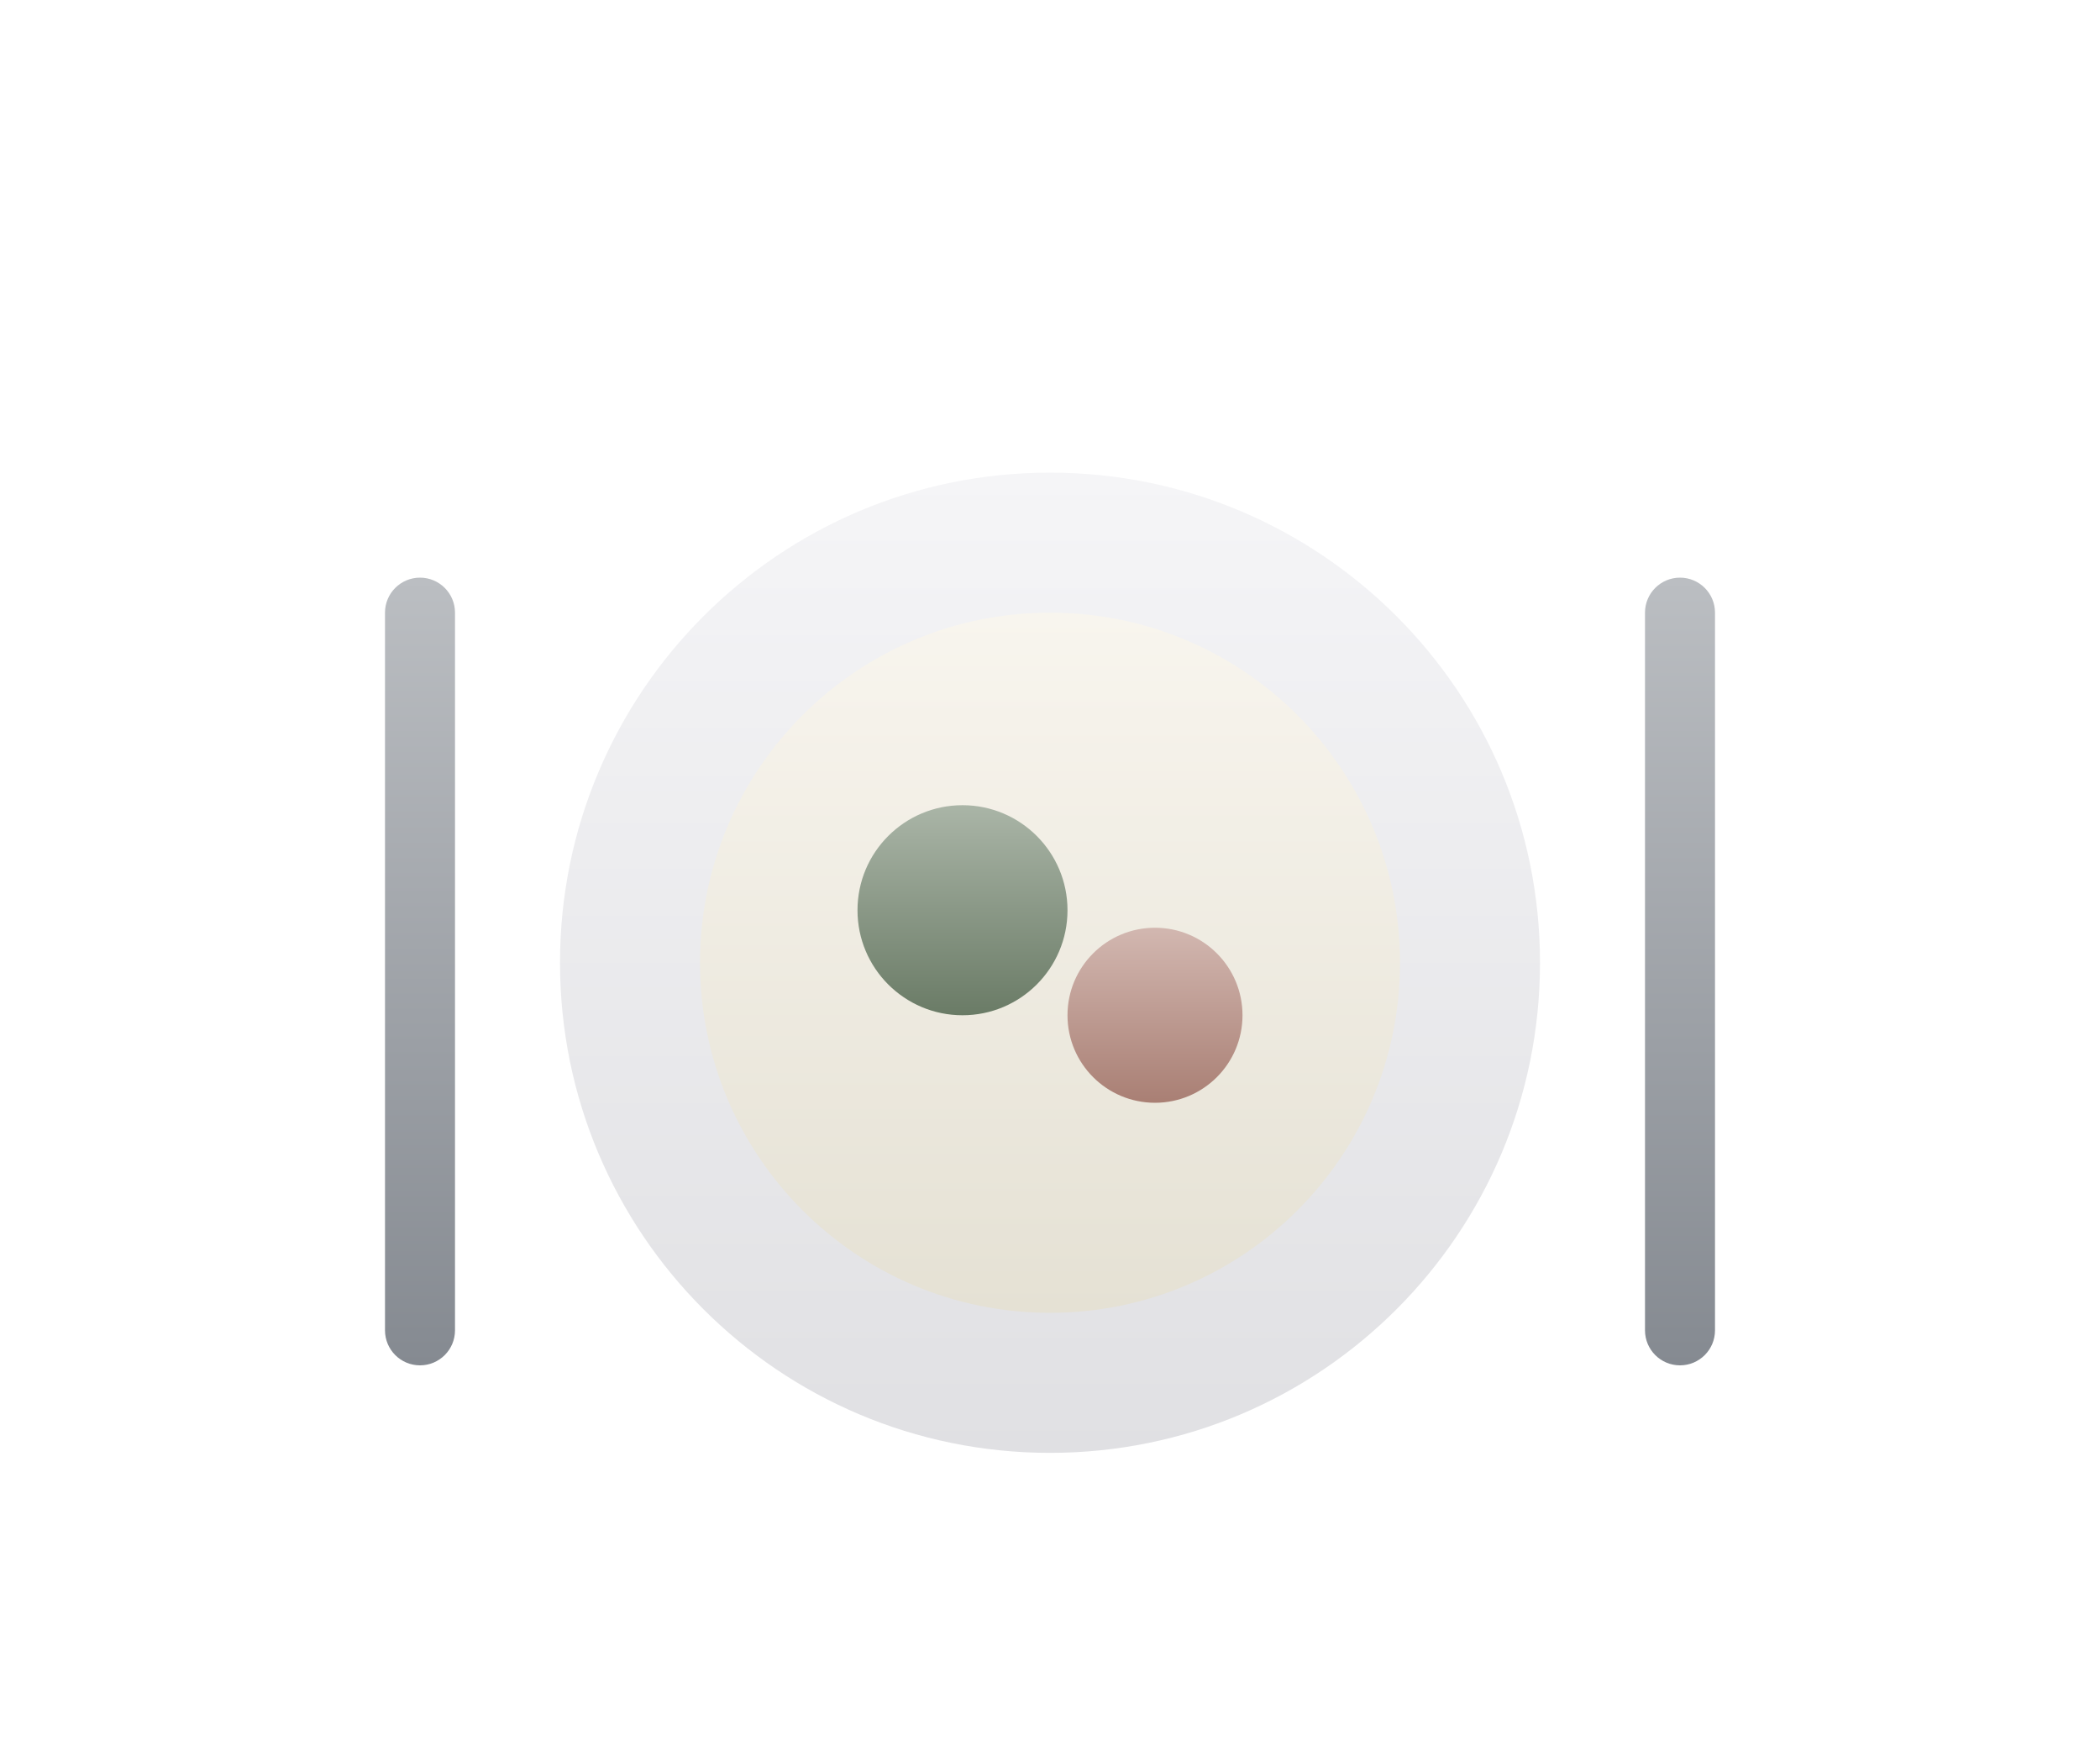
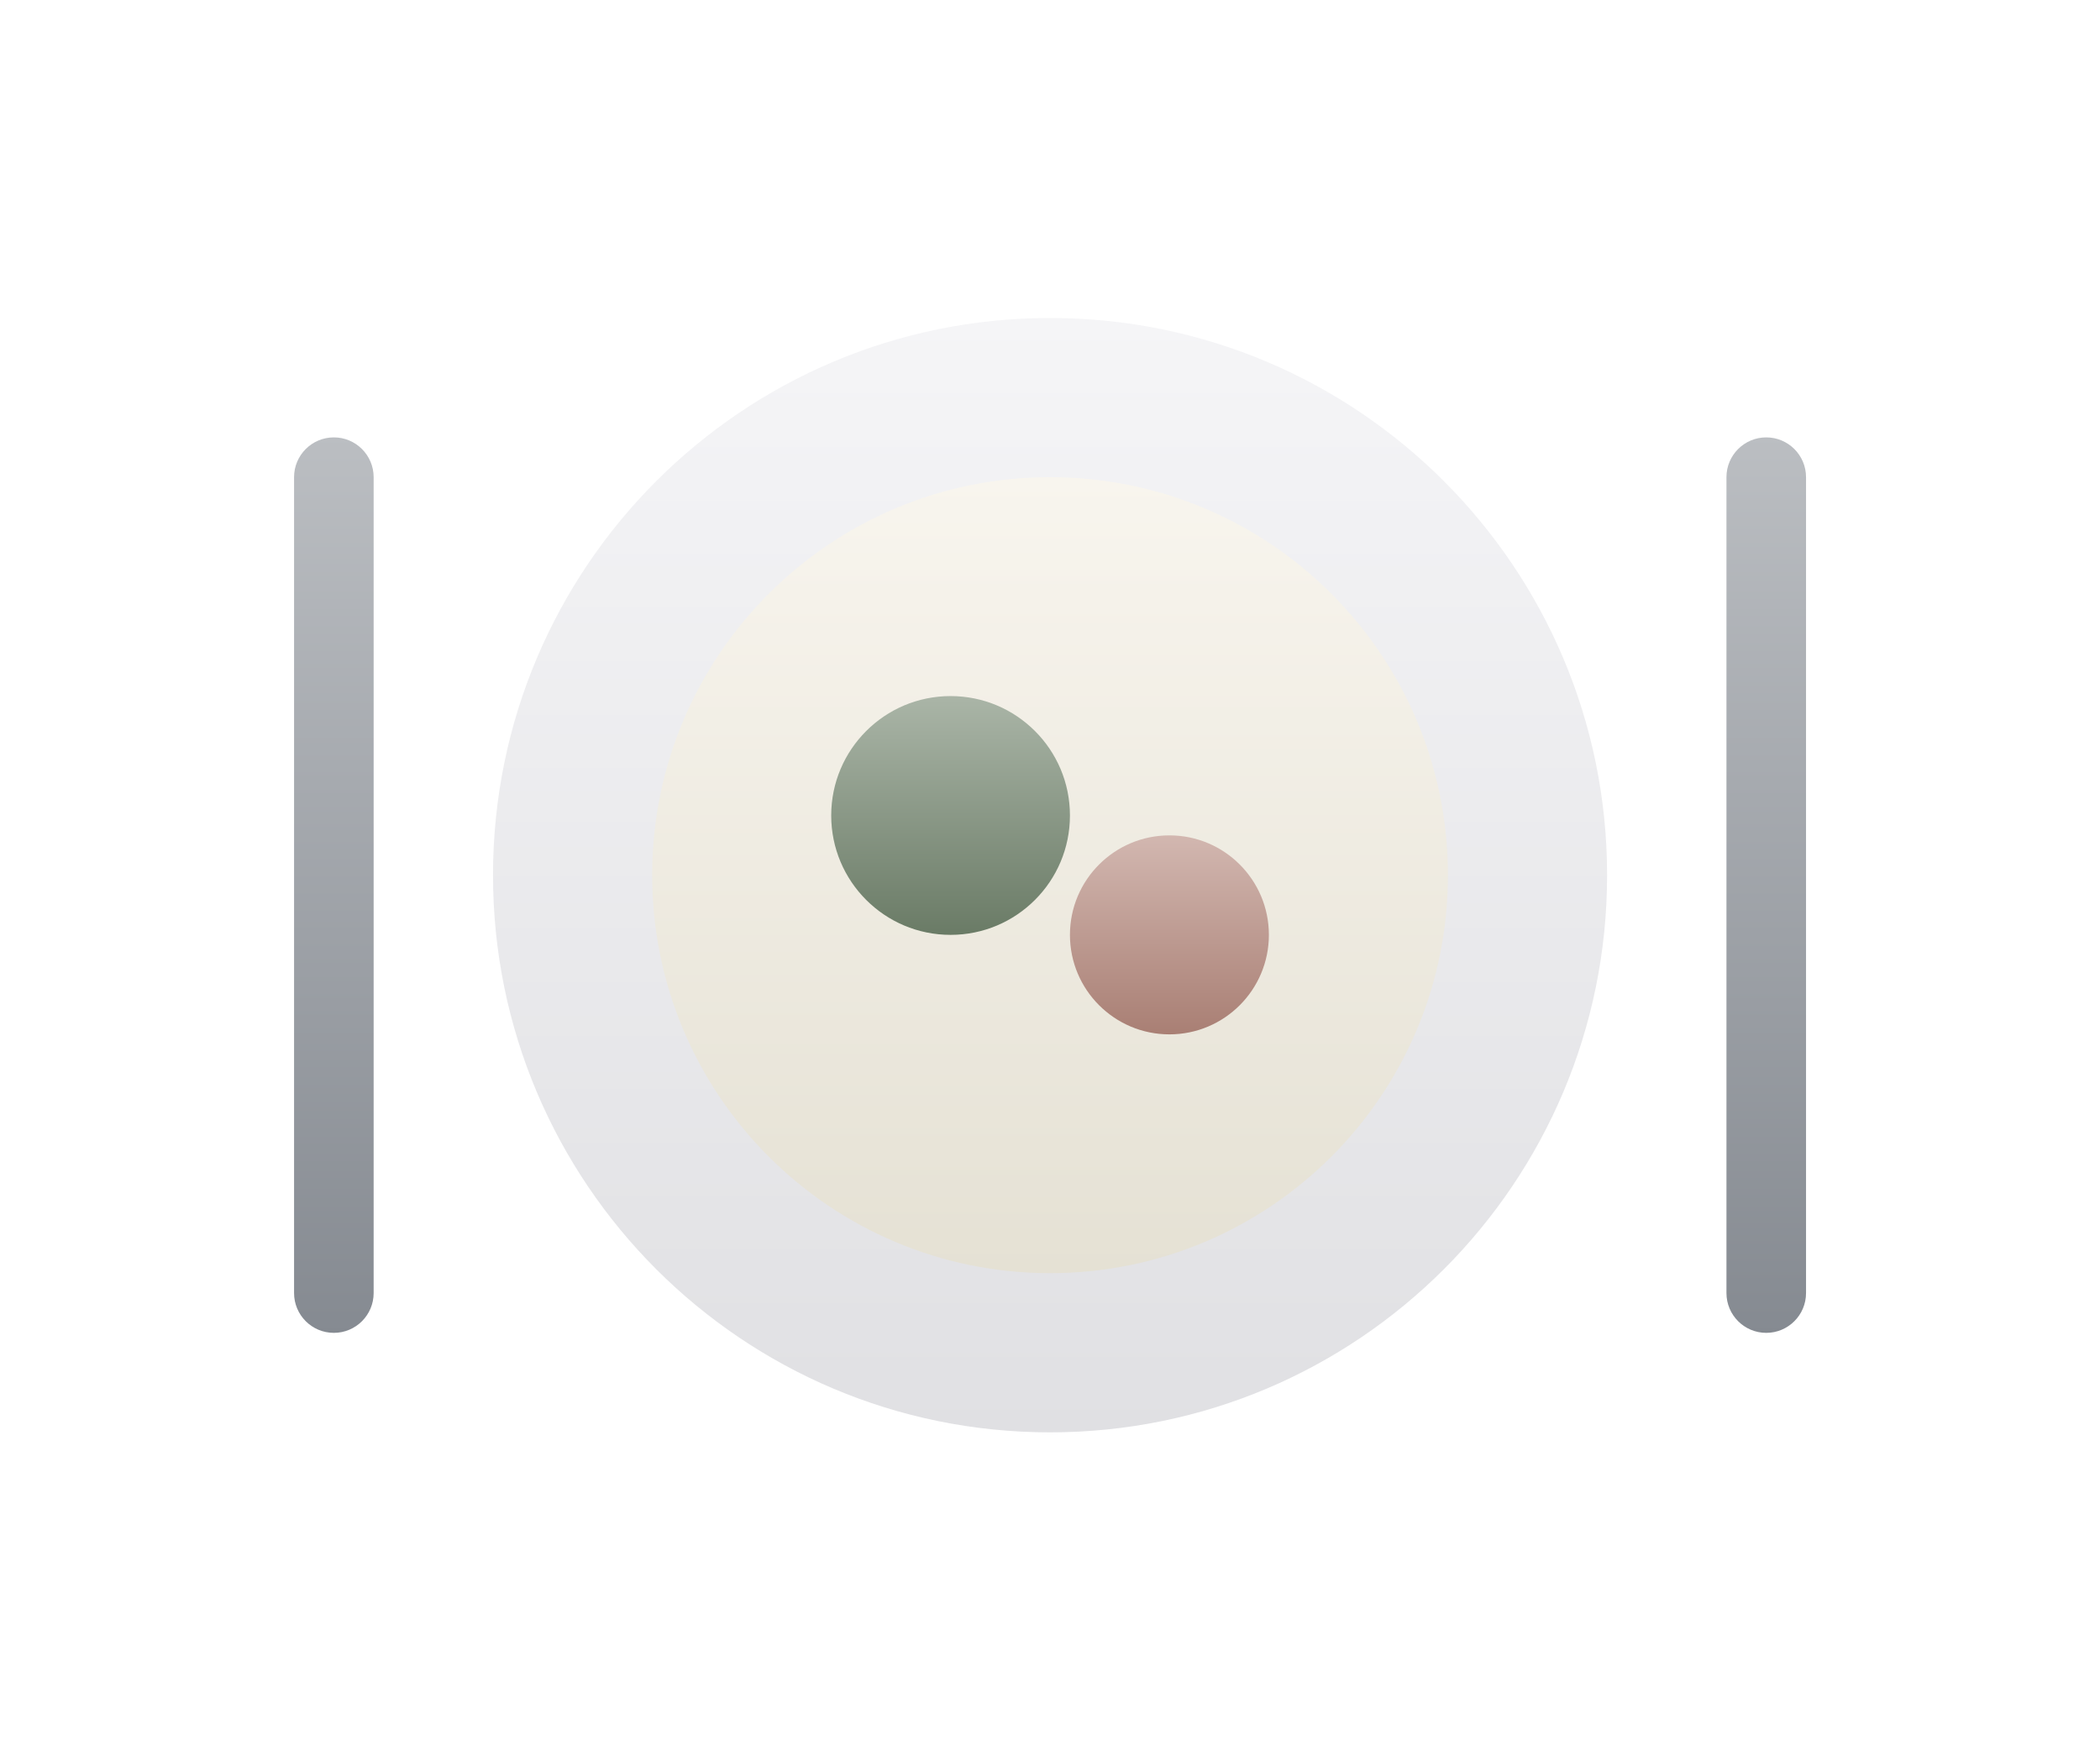
- <svg xmlns="http://www.w3.org/2000/svg" viewBox="0 0 240 200" width="240" height="200">
+ <svg xmlns="http://www.w3.org/2000/svg" viewBox="14.44 22.04 211.11 175.93" width="240" height="200">
  <defs>
    <linearGradient id="n8eatplacesetting1" x1="0" y1="0" x2="0" y2="1">
      <stop offset="0" stop-color="#f5f5f7" />
      <stop offset="1" stop-color="#e0e0e3" />
    </linearGradient>
    <linearGradient id="n8eatplacesetting2" x1="0" y1="0" x2="0" y2="1">
      <stop offset="0" stop-color="#f8f5ee" />
      <stop offset="1" stop-color="#e5e1d4" />
    </linearGradient>
    <linearGradient id="n8eatplacesetting3" x1="0" y1="0" x2="0" y2="1">
      <stop offset="0" stop-color="#aab5a7" />
      <stop offset="1" stop-color="#6a7b66" />
    </linearGradient>
    <linearGradient id="n8eatplacesetting4" x1="0" y1="0" x2="0" y2="1">
      <stop offset="0" stop-color="#d2b7b0" />
      <stop offset="1" stop-color="#a97f74" />
    </linearGradient>
    <linearGradient id="n8eatplacesetting5" x1="0" y1="0" x2="0" y2="1">
      <stop offset="0" stop-color="#bbbec2" />
      <stop offset="1" stop-color="#858a91" />
    </linearGradient>
    <linearGradient id="n8eatplacesetting6" x1="0" y1="0" x2="0" y2="1">
      <stop offset="0" stop-color="#bbbec2" />
      <stop offset="1" stop-color="#858a91" />
    </linearGradient>
  </defs>
  <circle cx="120" cy="110" r="56" fill="url(#n8eatplacesetting1)" />
  <circle cx="120" cy="110" r="40" fill="url(#n8eatplacesetting2)" />
  <circle cx="110" cy="104" r="12" fill="url(#n8eatplacesetting3)" />
  <circle cx="132" cy="116" r="10" fill="url(#n8eatplacesetting4)" />
  <rect x="44" y="66" width="8" height="90" rx="4" fill="url(#n8eatplacesetting5)" />
  <rect x="188" y="66" width="8" height="90" rx="4" fill="url(#n8eatplacesetting6)" />
</svg>
